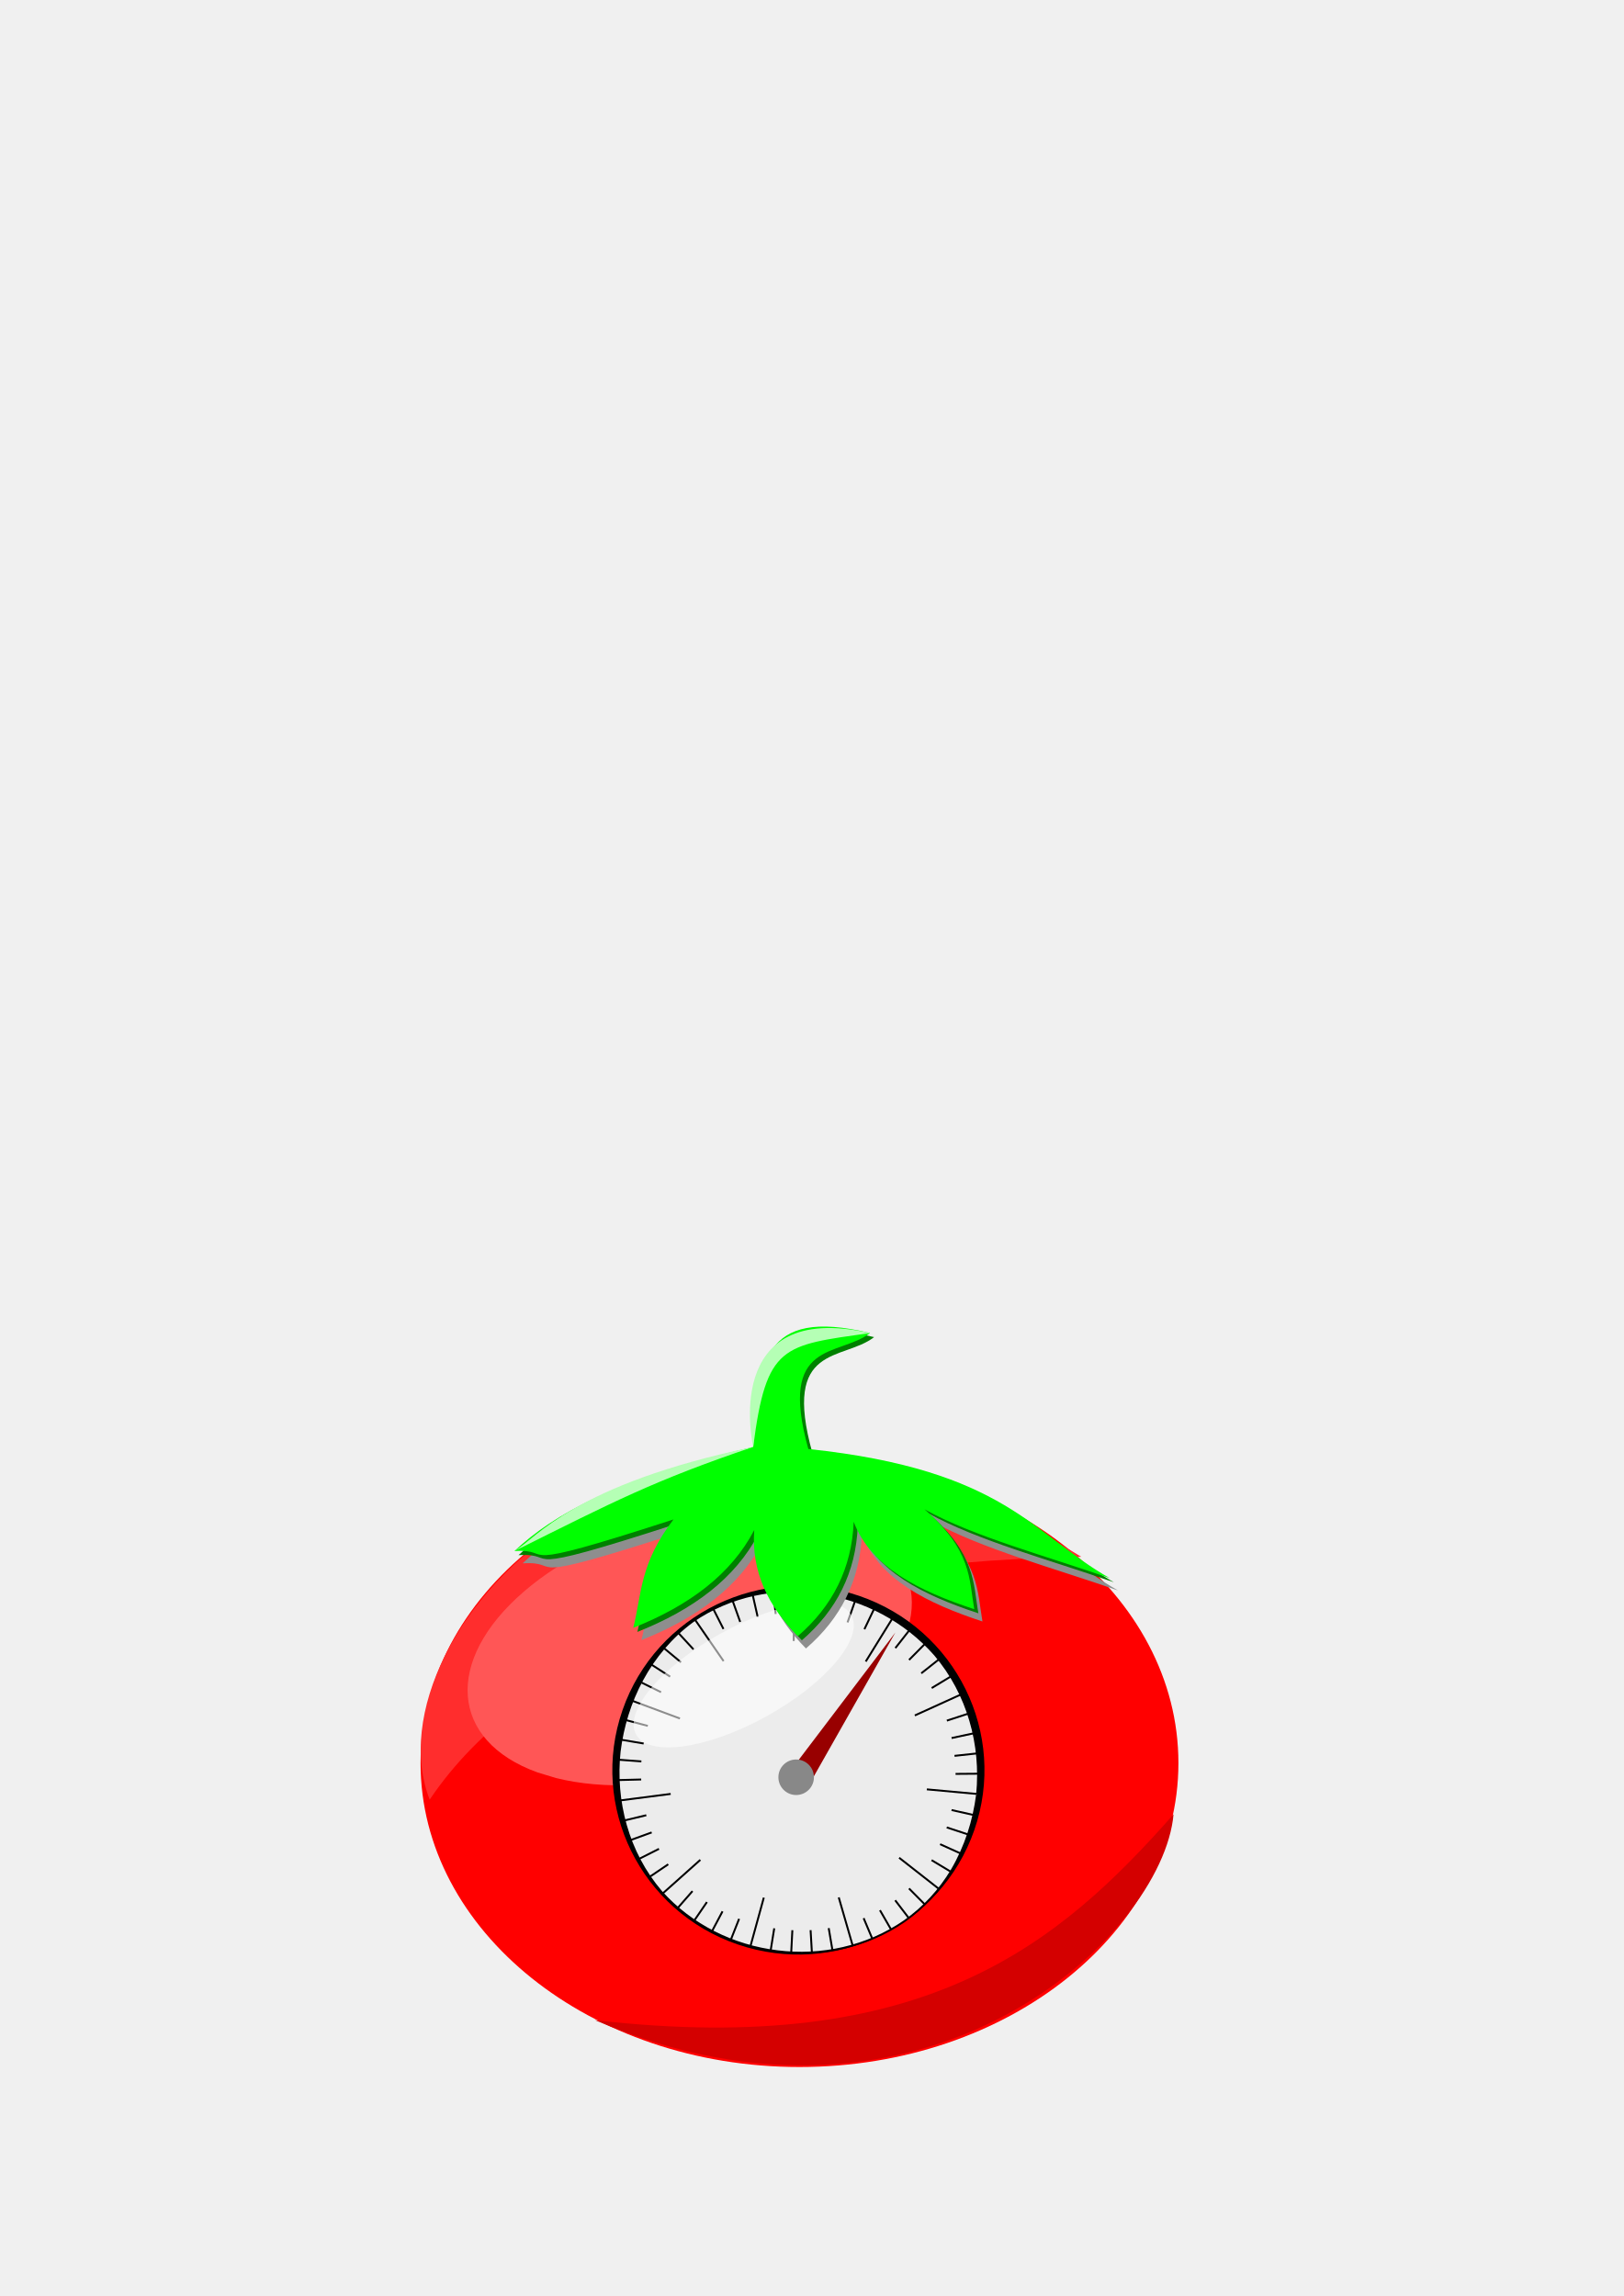
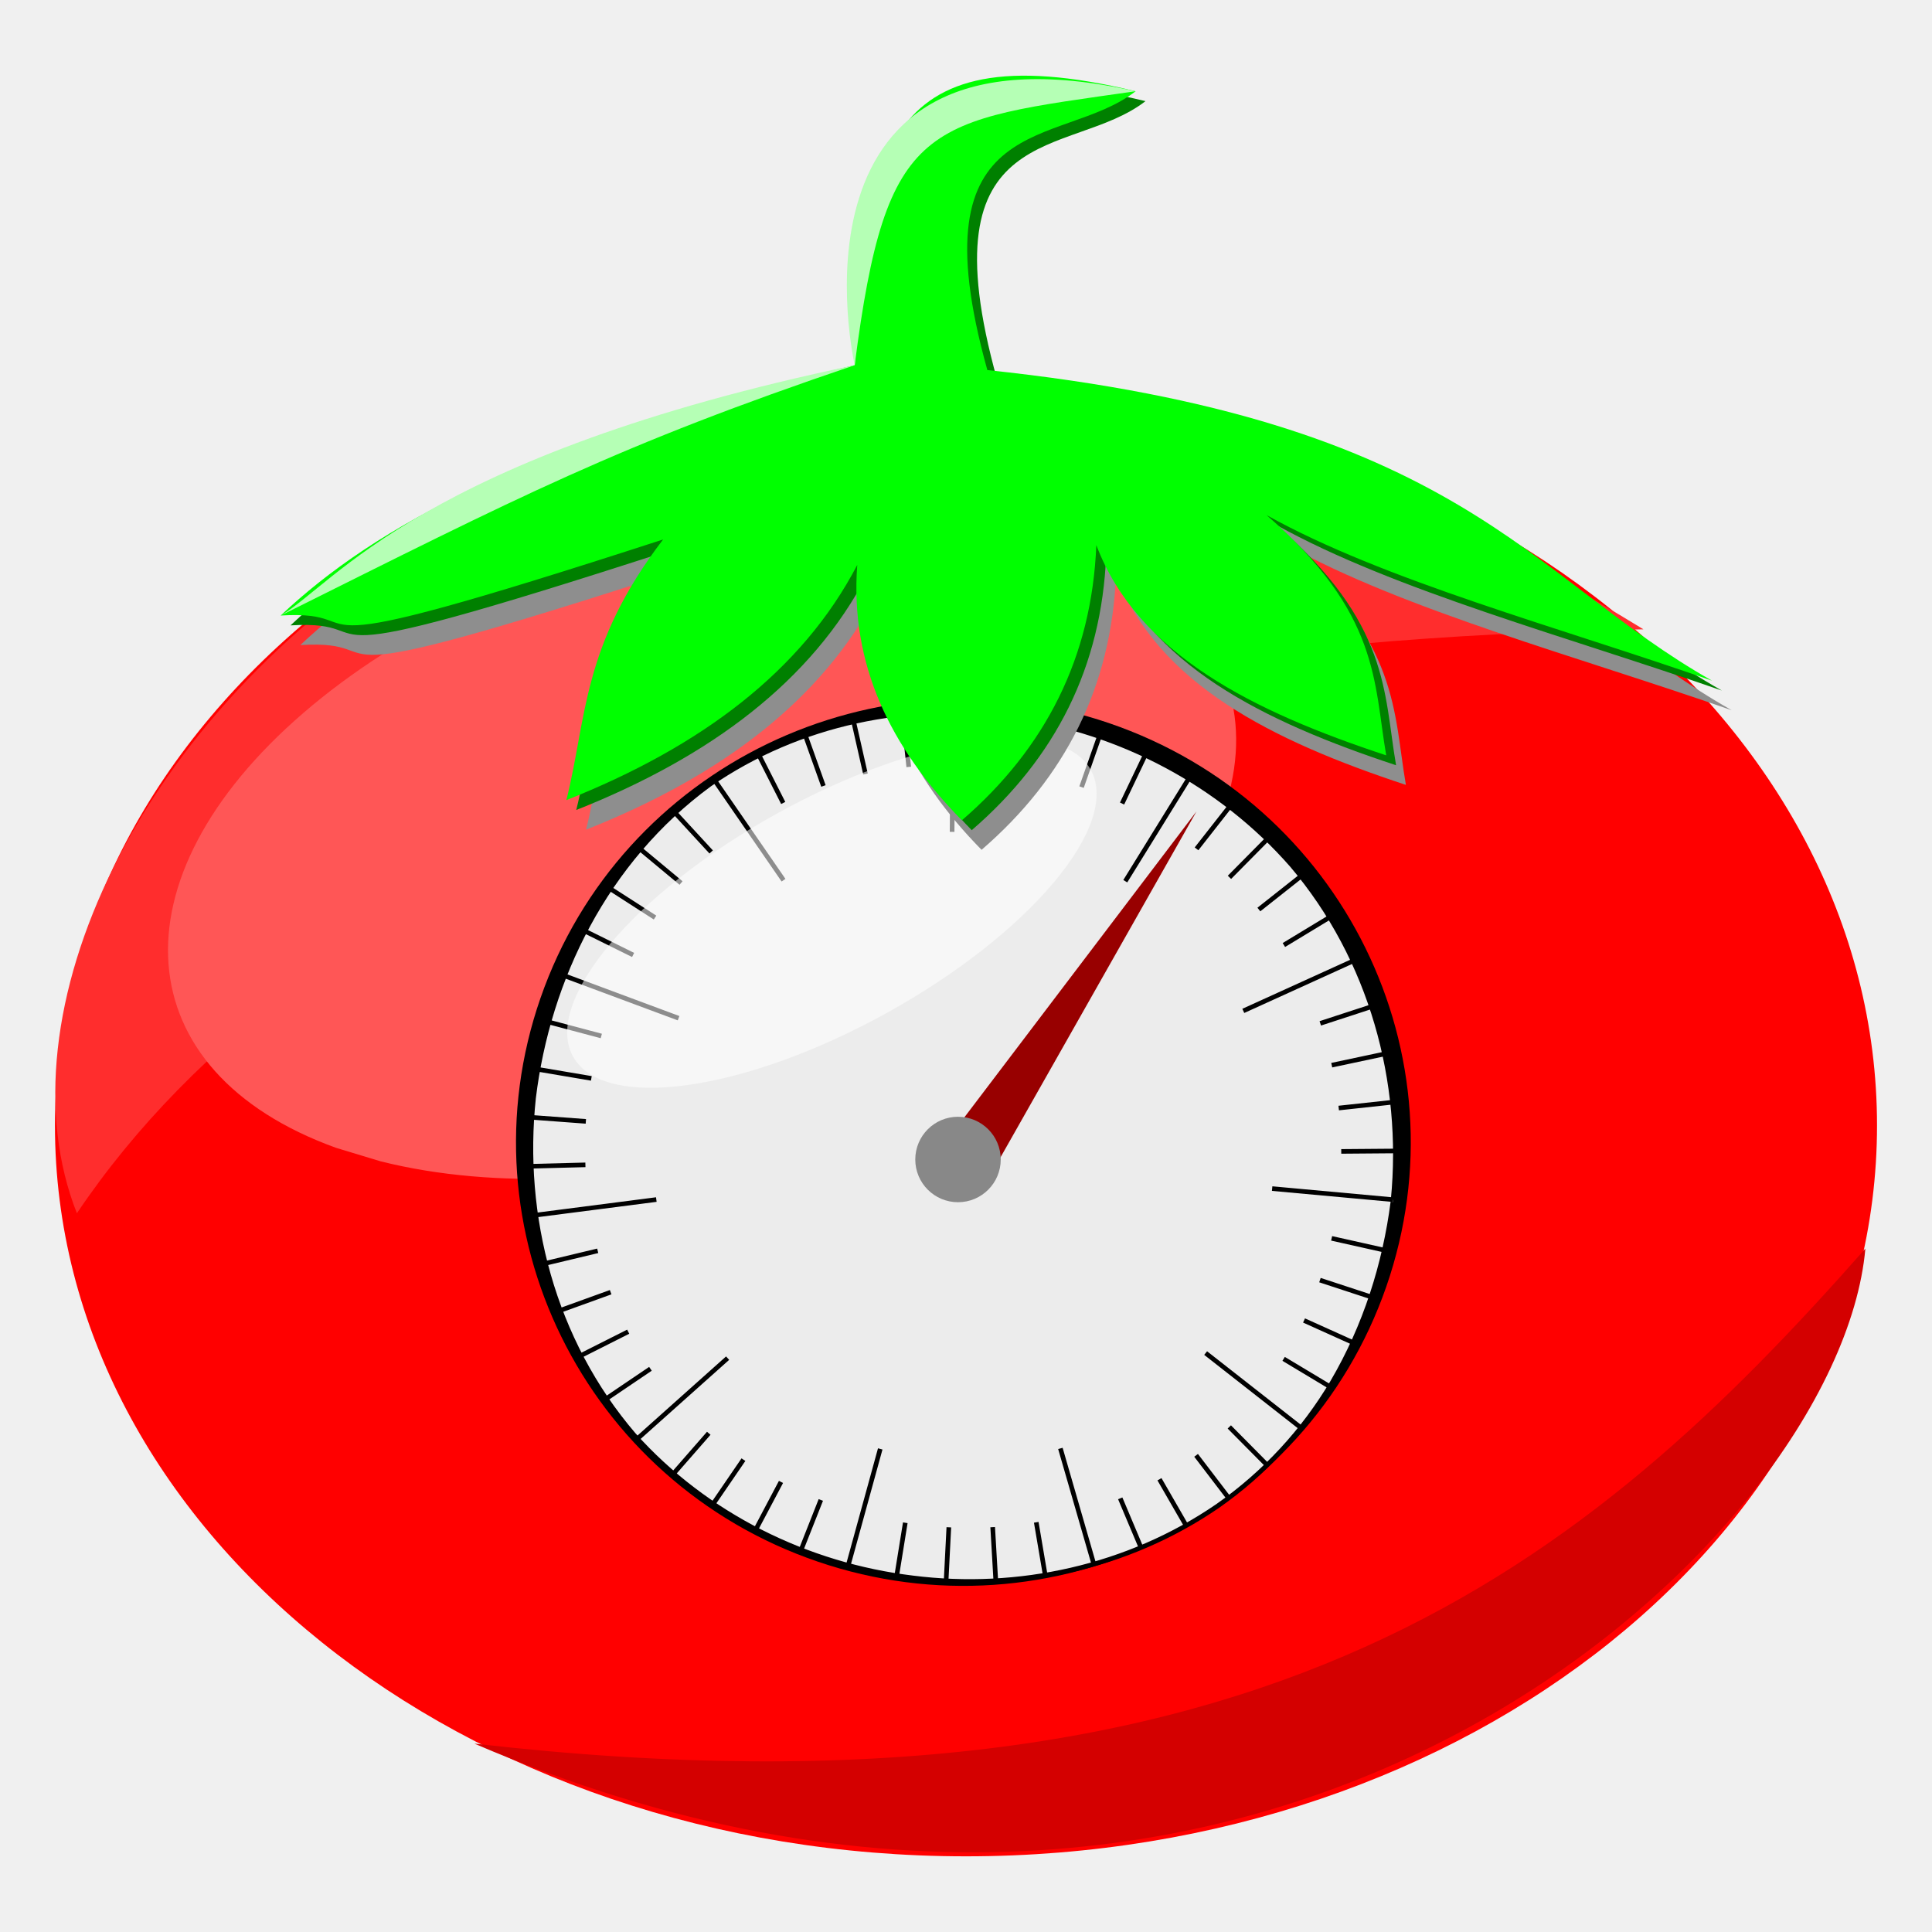
- <svg xmlns="http://www.w3.org/2000/svg" width="210mm" height="297mm" viewBox="0 0 210 297" version="1.1" id="svg8">
+ <svg xmlns="http://www.w3.org/2000/svg" width="200" height="200" viewBox="0 0 52.917 52.917" version="1.1" id="svg8">
  <defs id="defs2">
    </defs>
-   <g id="layer1">
-     <ellipse id="path3699" cx="103.401" cy="228.066" rx="49.008" ry="39.314" style="fill:#ff0000;stroke-width:0.254;stroke:none;stroke-opacity:1" />
-     <path style="fill:#ff2d2d;fill-opacity:1;stroke:none;stroke-width:0.265px;stroke-linecap:butt;stroke-linejoin:miter;stroke-opacity:1" d="m 139.843,201.378 c -43.006,0.733 -71.808,12.871 -84.269,31.413 -8.432,-21.329 29.944,-64.857 84.269,-31.413 z" id="path3718-6" />
-     <path style="fill:#ff5656;fill-opacity:1;stroke:none;stroke-width:0.548" id="path4540" d="m 17.713,239.732 a 29.536,16.586 0 0 1 3.394,-23.056 29.536,16.586 0 0 1 41.134,1.276 29.536,16.586 0 0 1 -1.15,23.126 29.536,16.586 0 0 1 -41.197,-0.015" transform="matrix(0.9648418,-0.2628313,0.2186989,0.9757924,0,0)" />
-     <g id="g4646" transform="matrix(0.8343403,0,0,0.8343403,17.09329,37.07087)">
-       <ellipse ry="27.36" rx="27.554" cy="184.319" cx="173.054" transform="matrix(0.9463886,0.3230303,-0.3282393,0.9445946,0,0)" id="path4624" style="fill:#ececec;fill-opacity:1;stroke:#000000;stroke-width:2.51;stroke-miterlimit:4;stroke-dasharray:none;stroke-opacity:1" />
-       <path transform="matrix(1.118728,0.1469207,-0.1482412,1.108763,40.82917,-77.63479)" id="path4626" d="m 115.763,265.458 c -0.239,-6.812 -3.044,-13.59 -8.266,-18.355 -4.649,-4.119 -10.7,-6.366 -16.826,-6.448 -6.054,-0.112 -12.163,1.996 -16.769,6.206 -10e-7,0 -10e-7,1e-5 -2e-6,1e-5 -5.305,5.129 -7.674,12.329 -7.595,19.23 0.18,6.827 2.916,13.709 8.228,18.504 4.706,4.069 10.806,6.148 16.886,6.081 3e-6,0 6e-6,0 8e-6,0 6.056,-0.029 12.112,-2.208 16.716,-6.391 2.408,-2.224 4.302,-4.944 5.567,-7.937 1.45,-3.472 2.078,-7.155 2.063,-10.752 m -0.003,-0.138 -6.939,0.275 m 6.696,-3.075 -3.064,0.431 m 2.533,-3.196 -3.005,0.737 m 2.188,-3.436 -2.908,1.039 m 1.808,-3.643 -2.772,1.339 m 1.391,-3.815 -5.846,3.68 m 4.185,-5.999 -2.385,1.93 m 0.448,-4.06 -2.134,2.22 m -0.059,-4.084 -1.85,2.465 m -0.526,-4.042 -1.555,2.661 m -0.971,-3.959 -2.819,6.343 m 0.172,-7.355 -0.942,2.941 m -1.796,-3.661 -0.624,3.026 m -2.177,-3.447 -0.297,3.074 m -2.539,-3.194 0.04,3.088 m -2.885,-2.898 0.866,6.906 m -3.674,-6.391 0.727,3.005 m -3.462,-2.168 1.065,2.896 m -3.691,-1.74 1.4,2.741 m -3.88,-1.268 1.731,2.541 m -4.031,-0.754 4.633,5.165 m -6.651,-3.037 2.339,1.966 m -4.043,0.366 2.572,1.635 m -3.973,0.855 2.762,1.314 m -3.868,1.301 2.909,1.001 m -3.727,1.705 6.781,1.568 m -7.318,1.194 3.076,0.402 m -3.338,2.382 3.095,0.116 m -3.07,2.674 3.085,-0.176 m -2.751,2.974 3.055,-0.486 m -2.432,3.244 6.711,-1.793 m -5.8,4.477 2.869,-1.108 m -1.669,3.686 2.715,-1.419 m -1.225,3.857 2.518,-1.731 m -0.739,3.997 2.28,-2.043 m -0.211,4.095 4.501,-5.284 m -2.191,7.006 1.692,-2.571 m 0.785,4.001 1.379,-2.754 m 1.233,3.889 1.062,-2.898 m 1.653,3.732 0.74,-3.001 m 2.046,3.532 0.932,-6.894 m 1.894,7.119 0.084,-3.087 m 2.752,3.013 -0.251,-3.081 m 3.064,2.701 -0.582,-3.038 m 3.339,2.349 -0.908,-2.953 m 3.578,1.958 -2.77,-6.361 m 5.317,5.063 -1.55,-2.659 m 3.942,1.063 -1.864,-2.449 m 4.062,0.553 -2.169,-2.194 m 4.098,0.025 -2.432,-1.898 m 4.066,-0.489 -5.966,-3.554 m 7.288,0.985 -2.827,-1.239 m 3.813,-1.451 -2.948,-0.896 m 3.628,-1.849 -3.032,-0.577 m 3.423,-2.195 -3.078,-0.279" style="fill:#ececec;stroke:#000000;stroke-width:0.265px;stroke-linecap:butt;stroke-linejoin:miter;stroke-opacity:1" />
-       <ellipse transform="rotate(-28.97756)" ry="7.339" rx="19.078" cy="234.216" cx="-21.343" id="path4633" style="fill:#ffffff;fill-opacity:0.552;stroke:none;stroke-width:2.383;stroke-miterlimit:4;stroke-dasharray:none;stroke-opacity:1" />
-       <path id="path4635" d="m 102.36,229.684 2.811,2.168 13.134,-23.182 z" style="fill:#980000;fill-opacity:1;stroke:none;stroke-width:0.457px;stroke-linecap:butt;stroke-linejoin:miter;stroke-opacity:1" />
-       <circle r="2.755" cy="231.112" cx="102.929" id="path4639" style="fill:#888888;fill-opacity:1;stroke:none;stroke-width:2.74;stroke-miterlimit:4;stroke-dasharray:none;stroke-opacity:1" />
+   <g id="layer1" transform="translate(0,-244.0833)">
+     <g id="g4682" transform="translate(-0.4959609,-0.461579)">
+       <ellipse style="fill:#ff0000;stroke:none;stroke-width:0.129;stroke-opacity:1" ry="20.018" rx="24.953" cy="275.371" cx="26.954" id="path3699" />
+       <path id="path3718-6" d="M 45.51,261.782 C 23.612,262.155 8.947,268.336 2.602,277.776 -1.691,266.916 17.849,244.753 45.51,261.782 Z" style="fill:#ff2d2d;fill-opacity:1;stroke:none;stroke-width:0.135px;stroke-linecap:butt;stroke-linejoin:miter;stroke-opacity:1" />
+       <path transform="matrix(0.9648418,-0.2628313,0.2186989,0.9757924,0,0)" d="m -50.942,269.11 a 15.039,8.445 0 0 1 1.728,-11.74 15.039,8.445 0 0 1 20.944,0.65 15.039,8.445 0 0 1 -0.585,11.775 15.039,8.445 0 0 1 -20.976,-0.007" id="path4540" style="fill:#ff5656;fill-opacity:1;stroke:none;stroke-width:0.279" />
+       <g transform="matrix(0.4248238,0,0,0.4248238,-16.9911,178.1211)" id="g4646">
+         <ellipse style="fill:#ececec;fill-opacity:1;stroke:#000000;stroke-width:2.51;stroke-miterlimit:4;stroke-dasharray:none;stroke-opacity:1" id="path4624" transform="matrix(0.9463886,0.3230303,-0.3282393,0.9445946,0,0)" cx="173.054" cy="184.319" rx="27.554" ry="27.36" />
+         <path style="fill:#ececec;stroke:#000000;stroke-width:0.265px;stroke-linecap:butt;stroke-linejoin:miter;stroke-opacity:1" d="m 115.763,265.458 c -0.239,-6.812 -3.044,-13.59 -8.266,-18.355 -4.649,-4.119 -10.7,-6.366 -16.826,-6.448 -6.054,-0.112 -12.163,1.996 -16.769,6.206 -10e-7,0 -10e-7,1e-5 -2e-6,1e-5 -5.305,5.129 -7.674,12.329 -7.595,19.23 0.18,6.827 2.916,13.709 8.228,18.504 4.706,4.069 10.806,6.148 16.886,6.081 3e-6,0 6e-6,0 8e-6,0 6.056,-0.029 12.112,-2.208 16.716,-6.391 2.408,-2.224 4.302,-4.944 5.567,-7.937 1.45,-3.472 2.078,-7.155 2.063,-10.752 m -0.003,-0.138 -6.939,0.275 m 6.696,-3.075 -3.064,0.431 m 2.533,-3.196 -3.005,0.737 m 2.188,-3.436 -2.908,1.039 m 1.808,-3.643 -2.772,1.339 m 1.391,-3.815 -5.846,3.68 m 4.185,-5.999 -2.385,1.93 m 0.448,-4.06 -2.134,2.22 m -0.059,-4.084 -1.85,2.465 m -0.526,-4.042 -1.555,2.661 m -0.971,-3.959 -2.819,6.343 m 0.172,-7.355 -0.942,2.941 m -1.796,-3.661 -0.624,3.026 m -2.177,-3.447 -0.297,3.074 m -2.539,-3.194 0.04,3.088 m -2.885,-2.898 0.866,6.906 m -3.674,-6.391 0.727,3.005 m -3.462,-2.168 1.065,2.896 m -3.691,-1.74 1.4,2.741 m -3.88,-1.268 1.731,2.541 m -4.031,-0.754 4.633,5.165 m -6.651,-3.037 2.339,1.966 m -4.043,0.366 2.572,1.635 m -3.973,0.855 2.762,1.314 m -3.868,1.301 2.909,1.001 m -3.727,1.705 6.781,1.568 m -7.318,1.194 3.076,0.402 m -3.338,2.382 3.095,0.116 m -3.07,2.674 3.085,-0.176 m -2.751,2.974 3.055,-0.486 m -2.432,3.244 6.711,-1.793 m -5.8,4.477 2.869,-1.108 m -1.669,3.686 2.715,-1.419 m -1.225,3.857 2.518,-1.731 m -0.739,3.997 2.28,-2.043 m -0.211,4.095 4.501,-5.284 m -2.191,7.006 1.692,-2.571 m 0.785,4.001 1.379,-2.754 m 1.233,3.889 1.062,-2.898 m 1.653,3.732 0.74,-3.001 m 2.046,3.532 0.932,-6.894 m 1.894,7.119 0.084,-3.087 m 2.752,3.013 -0.251,-3.081 m 3.064,2.701 -0.582,-3.038 m 3.339,2.349 -0.908,-2.953 m 3.578,1.958 -2.77,-6.361 m 5.317,5.063 -1.55,-2.659 m 3.942,1.063 -1.864,-2.449 m 4.062,0.553 -2.169,-2.194 m 4.098,0.025 -2.432,-1.898 m 4.066,-0.489 -5.966,-3.554 m 7.288,0.985 -2.827,-1.239 m 3.813,-1.451 -2.948,-0.896 m 3.628,-1.849 -3.032,-0.577 m 3.423,-2.195 -3.078,-0.279" id="path4626" transform="matrix(1.118728,0.1469207,-0.1482412,1.108763,40.82917,-77.63479)" />
+         <ellipse style="fill:#ffffff;fill-opacity:0.552;stroke:none;stroke-width:2.383;stroke-miterlimit:4;stroke-dasharray:none;stroke-opacity:1" id="path4633" cx="-21.343" cy="234.216" rx="19.078" ry="7.339" transform="rotate(-28.97756)" />
+         <path style="fill:#980000;fill-opacity:1;stroke:none;stroke-width:0.457px;stroke-linecap:butt;stroke-linejoin:miter;stroke-opacity:1" d="m 102.36,229.684 2.811,2.168 13.134,-23.182 z" id="path4635" />
+         <circle style="fill:#888888;fill-opacity:1;stroke:none;stroke-width:2.74;stroke-miterlimit:4;stroke-dasharray:none;stroke-opacity:1" id="path4639" cx="102.929" cy="231.112" r="2.755" />
+       </g>
+       <path id="path3701-7" d="m 24.445,255.355 c -8.984,2.101 -13.14,4.427 -15.723,6.858 2.898,-0.172 -0.782,1.572 10.475,-2.083 -2.235,2.92 -2.084,4.886 -2.649,7.139 3.684,-1.462 6.452,-3.535 7.967,-6.442 -0.203,2.717 0.902,4.999 2.866,6.994 2.294,-1.979 3.557,-4.473 3.682,-7.536 1.139,2.997 4.293,4.554 7.94,5.758 -0.347,-2.007 -0.169,-3.883 -3.278,-6.581 3.219,1.794 8.004,3.067 12.201,4.535 -5.066,-2.865 -6.854,-7.137 -19.848,-8.507 -0.539,-0.808 -2.908,-5.578 -3.632,-0.136 z" style="fill:#8e8e8e;fill-opacity:1;stroke:none;stroke-width:0.135px;stroke-linecap:butt;stroke-linejoin:miter;stroke-opacity:1" />
+       <path id="path3701-5" d="m 24.176,254.816 c -8.984,2.101 -13.14,4.427 -15.723,6.858 2.898,-0.172 -0.782,1.572 10.475,-2.082 -2.235,2.92 -2.084,4.886 -2.649,7.139 3.684,-1.462 6.452,-3.535 7.967,-6.442 -0.203,2.717 0.902,4.999 2.866,6.994 2.294,-1.979 3.557,-4.473 3.682,-7.536 1.139,2.997 4.293,4.554 7.94,5.758 -0.346,-2.007 -0.169,-3.883 -3.278,-6.581 3.219,1.794 8.004,3.067 12.201,4.535 -5.066,-2.865 -6.854,-7.137 -19.848,-8.507 -2.021,-7.242 2.006,-6.043 4.062,-7.637 -7.181,-1.738 -7.375,2.049 -7.694,7.502 z" style="fill:#008000;stroke:none;stroke-width:0.135px;stroke-linecap:butt;stroke-linejoin:miter;stroke-opacity:1" />
+       <path id="path3701" d="m 23.906,254.546 c -8.984,2.101 -13.14,4.427 -15.723,6.858 2.898,-0.172 -0.782,1.572 10.475,-2.083 -2.235,2.92 -2.084,4.886 -2.649,7.139 3.684,-1.462 6.452,-3.535 7.967,-6.442 -0.203,2.717 0.902,4.999 2.866,6.994 2.294,-1.979 3.557,-4.473 3.682,-7.536 1.139,2.997 4.293,4.554 7.94,5.758 -0.347,-2.007 -0.169,-3.883 -3.278,-6.581 3.219,1.794 8.004,3.067 12.201,4.535 -5.066,-2.865 -6.854,-7.137 -19.848,-8.507 -2.021,-7.242 2.006,-6.043 4.062,-7.637 -7.181,-1.738 -7.375,2.049 -7.694,7.502 z" style="fill:#00ff00;stroke:none;stroke-width:0.135px;stroke-linecap:butt;stroke-linejoin:miter;stroke-opacity:1" />
+       <path id="path3718" d="m 13.489,292.302 c 21.757,2.5 30.571,-5.031 38.099,-13.558 -0.711,8.02 -16.405,22.888 -38.099,13.558 z" style="fill:#d40000;fill-opacity:1;stroke:none;stroke-width:0.135px;stroke-linecap:butt;stroke-linejoin:miter;stroke-opacity:1" />
+       <path id="path4572" d="m 8.183,261.405 c 6.579,-3.278 9.197,-4.648 15.723,-6.858 -11.861,2.482 -14.247,6.003 -15.723,6.858 z" style="fill:#b5ffb5;fill-opacity:1;stroke:none;stroke-width:0.135px;stroke-linecap:butt;stroke-linejoin:miter;stroke-opacity:1" />
+       <path id="path4572-3" d="m 23.906,254.546 c 0.866,-6.752 1.94,-6.681 7.694,-7.502 -9.931,-2.228 -7.694,7.502 -7.694,7.502 z" style="fill:#b5ffb5;fill-opacity:1;stroke:none;stroke-width:0.135px;stroke-linecap:butt;stroke-linejoin:miter;stroke-opacity:1" />
    </g>
-     <path style="fill:#8e8e8e;fill-opacity:1;stroke:none;stroke-width:0.265px;stroke-linecap:butt;stroke-linejoin:miter;stroke-opacity:1" d="m 98.473,188.755 c -17.644,4.126 -25.807,8.694 -30.88,13.47 5.692,-0.338 -1.535,3.088 20.572,-4.09 -4.389,5.735 -4.093,9.597 -5.203,14.02 7.235,-2.872 12.671,-6.942 15.648,-12.653 -0.399,5.337 1.771,9.818 5.628,13.736 4.505,-3.886 6.987,-8.785 7.231,-14.801 2.236,5.885 8.43,8.944 15.594,11.309 -0.681,-3.942 -0.332,-7.627 -6.439,-12.925 6.322,3.524 15.719,6.023 23.962,8.907 -9.949,-5.627 -13.46,-14.016 -38.982,-16.707 -1.058,-1.588 -5.71,-10.955 -7.133,-0.266 z" id="path3701-7" />
-     <path style="fill:#008000;stroke:none;stroke-width:0.265px;stroke-linecap:butt;stroke-linejoin:miter;stroke-opacity:1" d="m 97.943,187.697 c -17.644,4.126 -25.807,8.694 -30.88,13.47 5.692,-0.338 -1.535,3.088 20.572,-4.09 -4.389,5.735 -4.093,9.597 -5.203,14.02 7.235,-2.872 12.671,-6.942 15.648,-12.653 -0.399,5.337 1.771,9.818 5.628,13.736 4.505,-3.886 6.987,-8.785 7.231,-14.801 2.236,5.885 8.43,8.944 15.594,11.309 -0.681,-3.942 -0.332,-7.627 -6.439,-12.925 6.322,3.524 15.719,6.023 23.962,8.907 -9.949,-5.627 -13.46,-14.016 -38.982,-16.707 -3.97,-14.224 3.94,-11.867 7.978,-14.999 -14.103,-3.414 -14.484,4.024 -15.111,14.733 z" id="path3701-5" />
-     <path style="fill:#00ff00;stroke:none;stroke-width:0.265px;stroke-linecap:butt;stroke-linejoin:miter;stroke-opacity:1" d="m 97.414,187.168 c -17.644,4.126 -25.807,8.694 -30.88,13.47 5.692,-0.338 -1.535,3.088 20.572,-4.09 -4.389,5.735 -4.093,9.597 -5.203,14.02 7.235,-2.872 12.671,-6.942 15.648,-12.653 -0.399,5.337 1.771,9.818 5.628,13.736 4.505,-3.886 6.987,-8.785 7.231,-14.801 2.236,5.885 8.43,8.944 15.594,11.309 -0.681,-3.942 -0.332,-7.627 -6.439,-12.925 6.322,3.524 15.719,6.023 23.962,8.907 -9.949,-5.627 -13.46,-14.016 -38.982,-16.707 -3.97,-14.224 3.94,-11.867 7.978,-14.999 -14.103,-3.414 -14.484,4.024 -15.111,14.733 z" id="path3701" />
-     <path style="fill:#d40000;stroke:none;stroke-width:0.265px;stroke-linecap:butt;stroke-linejoin:miter;stroke-opacity:1;fill-opacity:1" d="m 76.955,261.318 c 42.731,4.911 60.041,-9.88 74.825,-26.628 -1.396,15.751 -32.219,44.951 -74.825,26.628 z" id="path3718" />
-     <path style="fill:#b5ffb5;fill-opacity:1;stroke:none;stroke-width:0.265px;stroke-linecap:butt;stroke-linejoin:miter;stroke-opacity:1" d="m 66.535,200.637 c 12.921,-6.437 18.062,-9.129 30.88,-13.47 -23.294,4.874 -27.981,11.79 -30.88,13.47 z" id="path4572" />
-     <path style="fill:#b5ffb5;fill-opacity:1;stroke:none;stroke-width:0.265px;stroke-linecap:butt;stroke-linejoin:miter;stroke-opacity:1" d="m 97.414,187.168 c 1.701,-13.26 3.809,-13.122 15.111,-14.733 -19.503,-4.375 -15.111,14.733 -15.111,14.733 z" id="path4572-3" />
  </g>
</svg>
